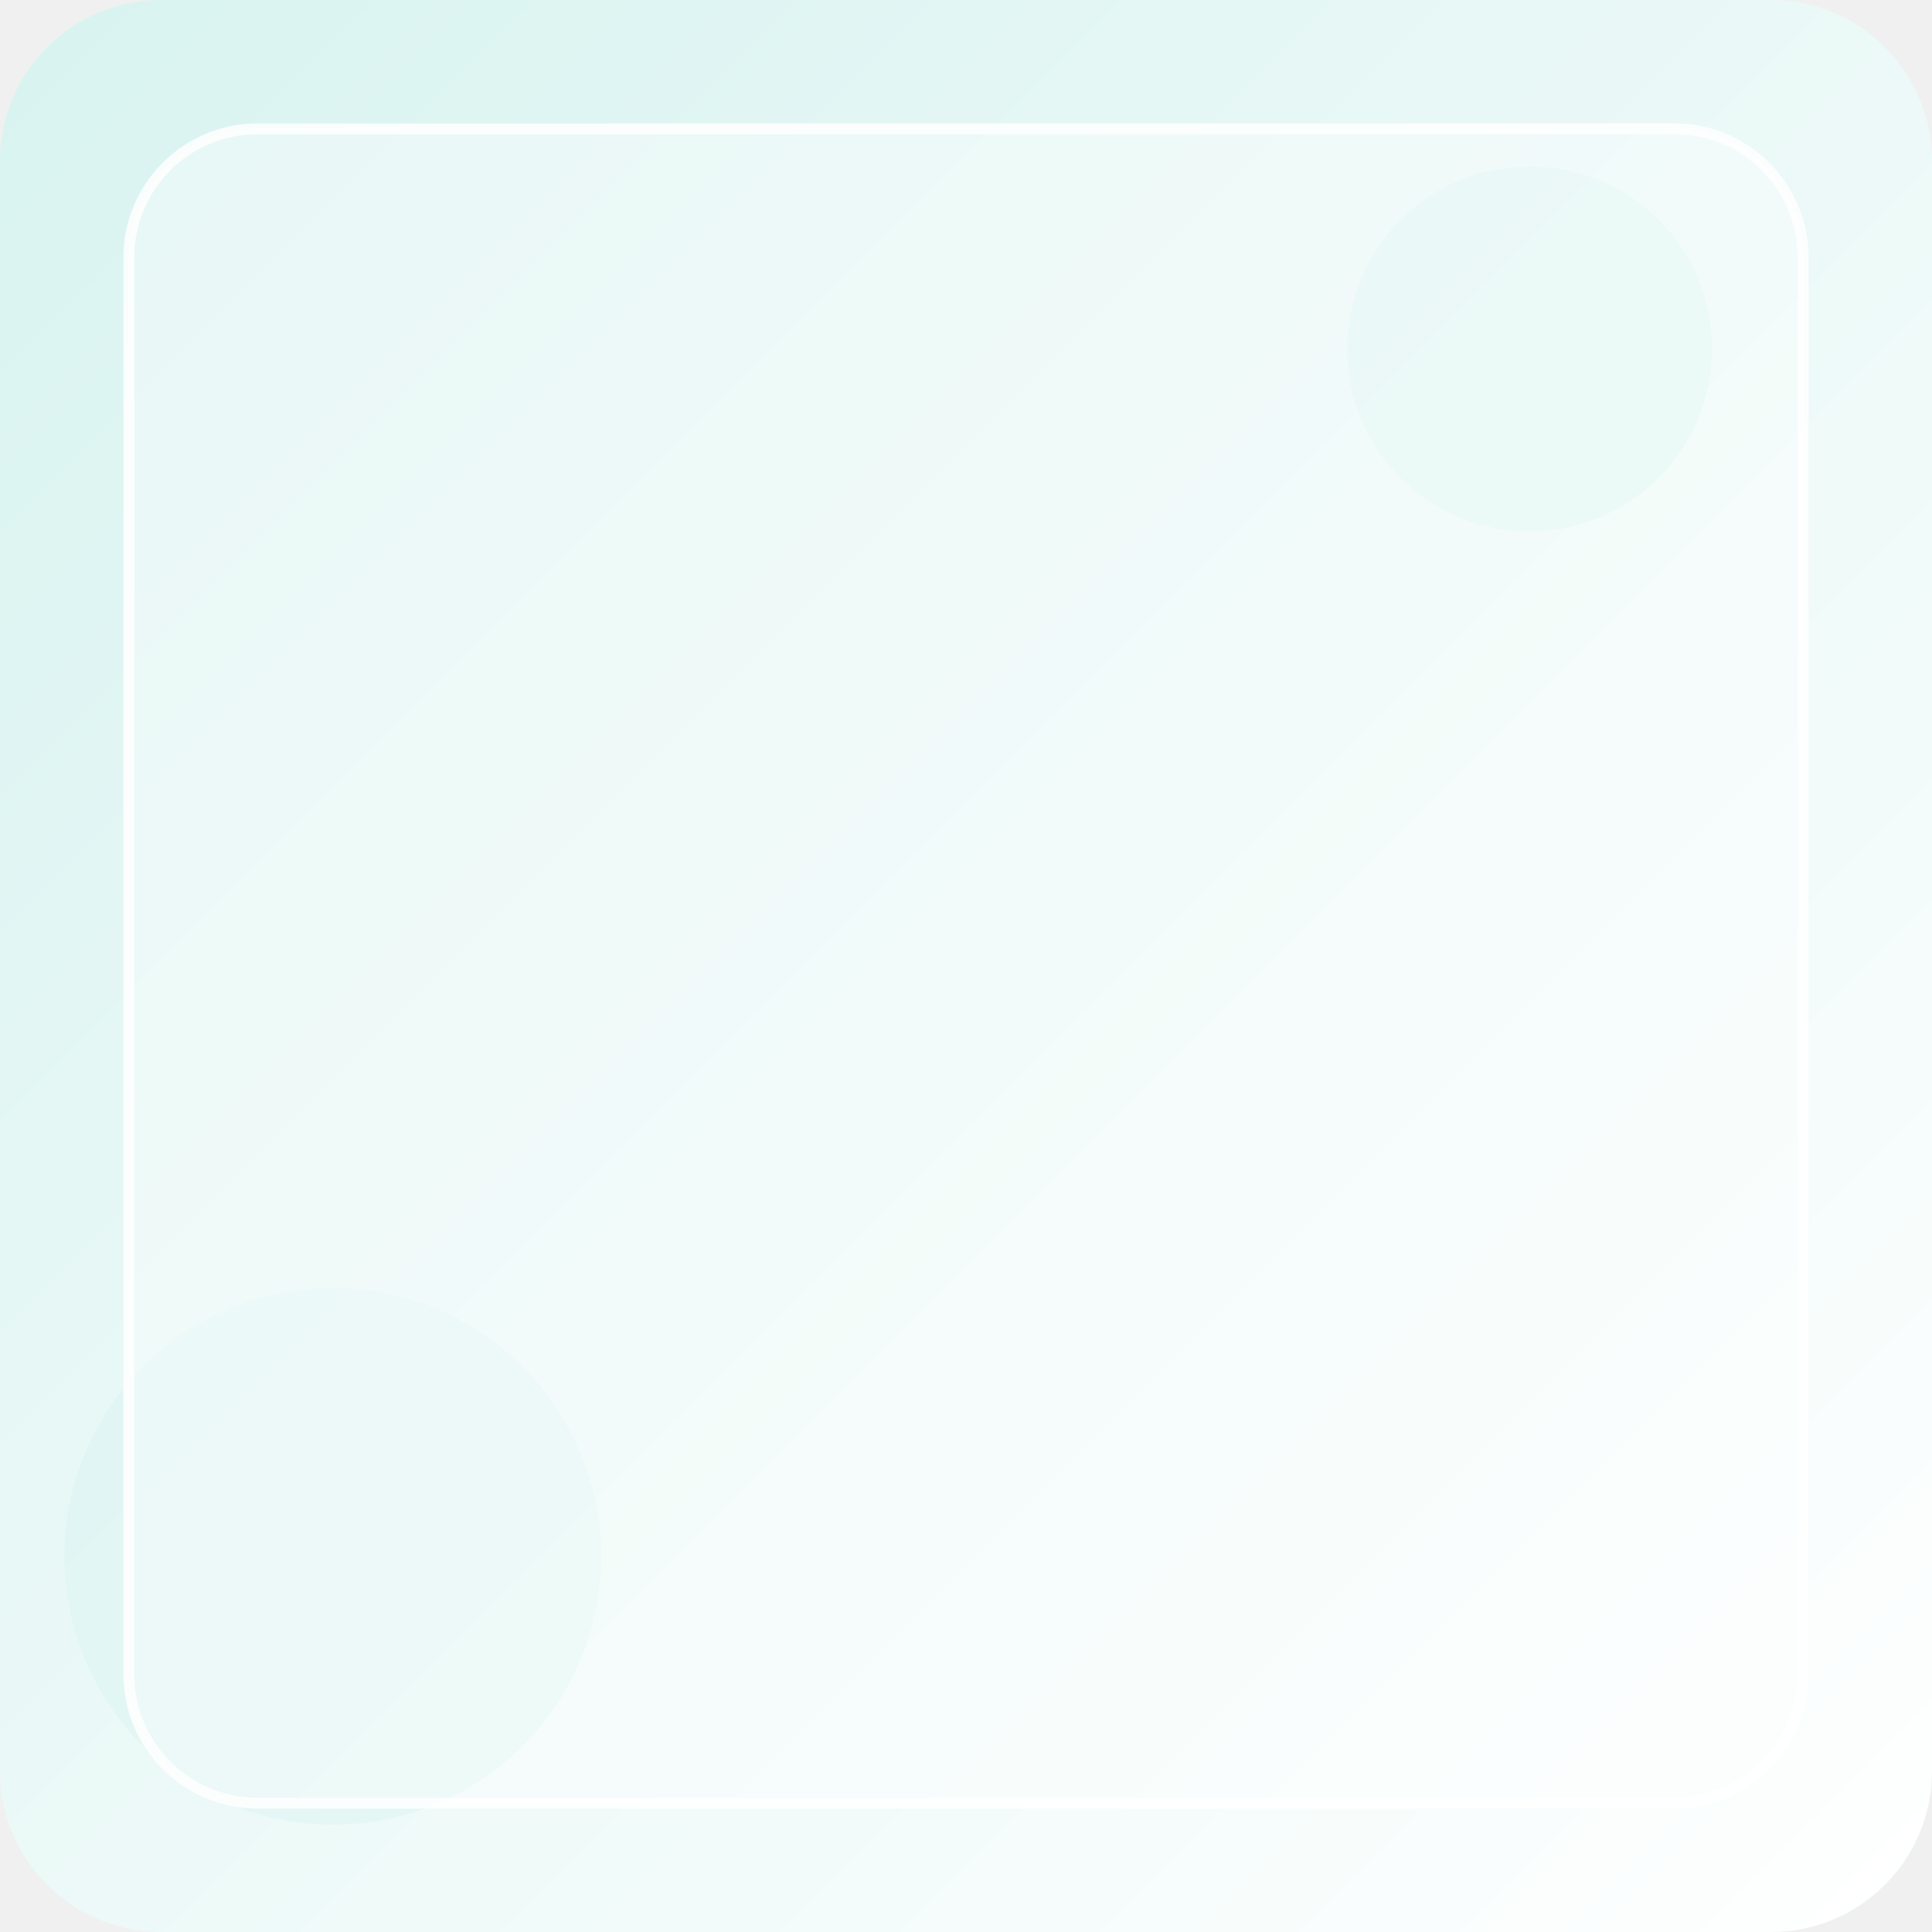
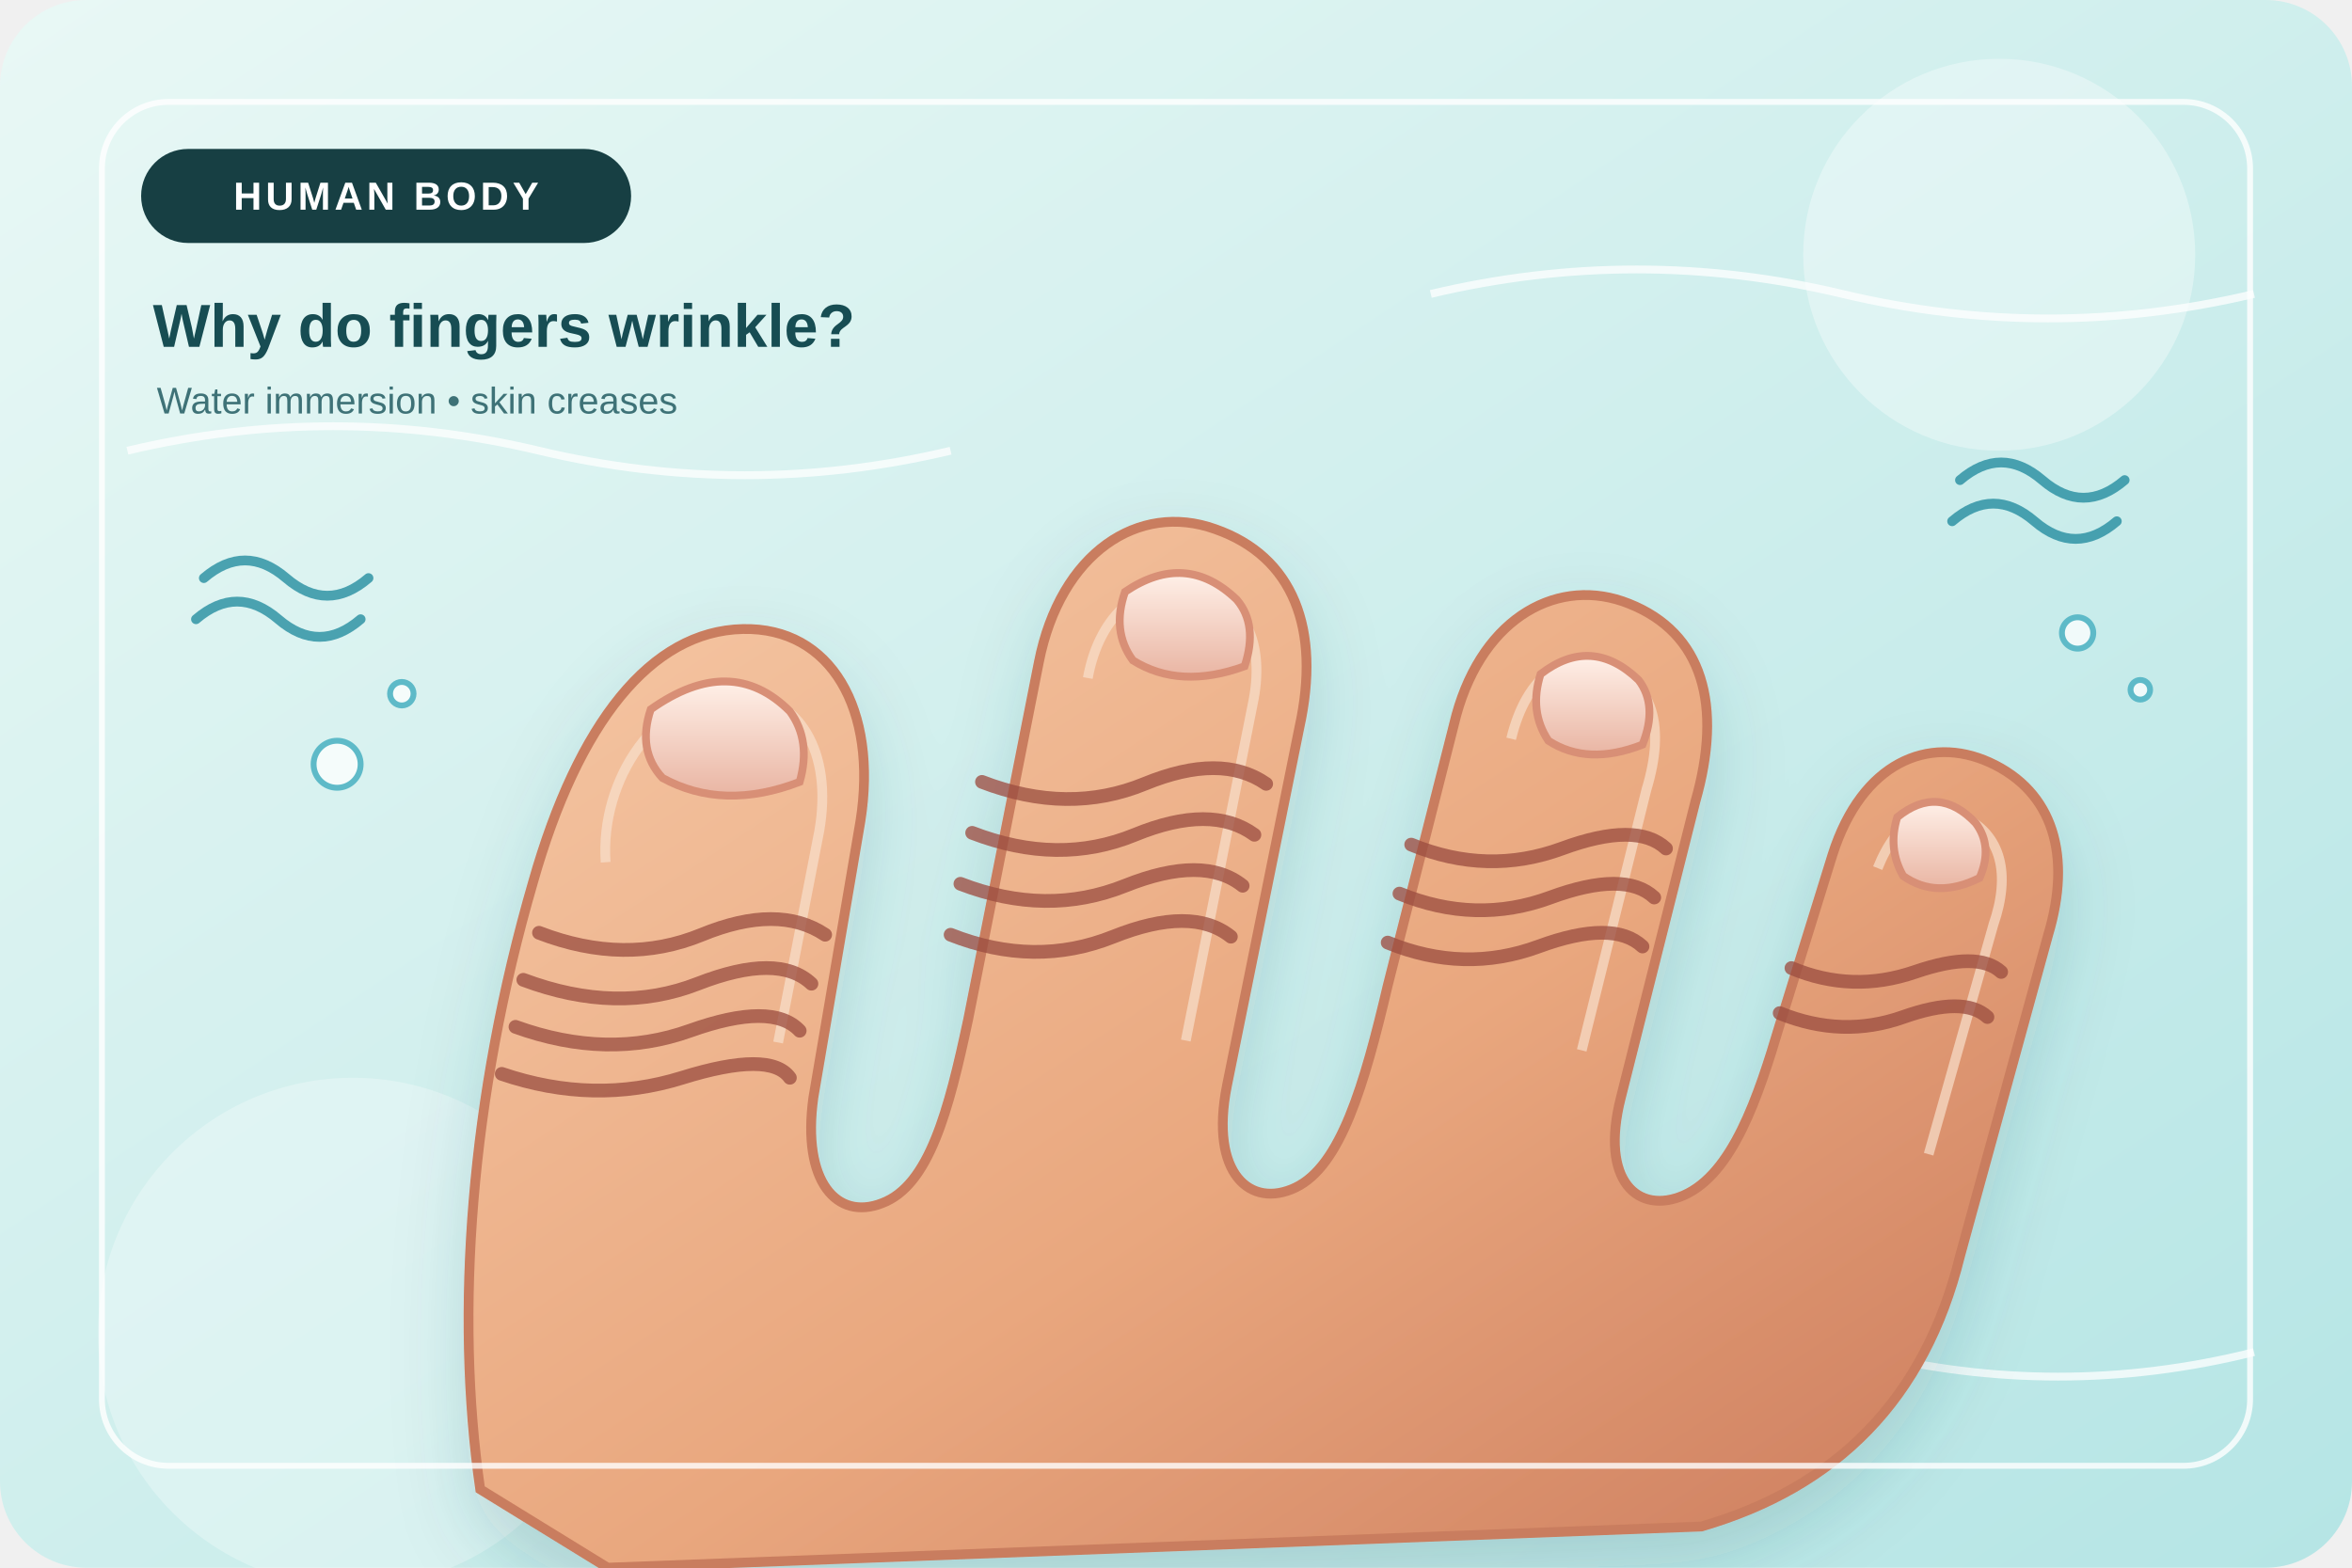
- <svg xmlns="http://www.w3.org/2000/svg" viewBox="0 0 360 360" role="img" aria-labelledby="title desc">
+ <svg xmlns="http://www.w3.org/2000/svg" viewBox="0 0 1200 800" role="img" aria-labelledby="title desc">
  <defs>
    <linearGradient id="bg" x1="0" y1="0" x2="1" y2="1">
-       <stop stop-color="#d8f3f0" />
-       <stop offset="1" stop-color="#ffffff" />
+       <stop stop-color="#e9f8f5" />
+       <stop offset="1" stop-color="#b5e5e5" />
    </linearGradient>
-     <linearGradient id="bubble">
-       <stop stop-color="#80d7fa" stop-opacity=".65" />
-       <stop offset=".35" stop-color="#ff7fc8" stop-opacity=".55" />
-       <stop offset=".65" stop-color="#f9db66" stop-opacity=".5" />
-       <stop offset="1" stop-color="#70d9b1" stop-opacity=".55" />
+     <linearGradient id="water" x1="0" y1="0" x2="0" y2="1">
+       <stop stop-color="#6cc9d5" stop-opacity=".16" />
+       <stop offset="1" stop-color="#167e9b" stop-opacity=".38" />
    </linearGradient>
-     <linearGradient id="glass">
-       <stop stop-color="#ffffff" stop-opacity=".8" />
-       <stop offset="1" stop-color="#9ec5e4" stop-opacity=".4" />
+     <linearGradient id="skin" x1="0" y1="0" x2="1" y2="1">
+       <stop stop-color="#f6c9a7" />
+       <stop offset=".55" stop-color="#e9a77e" />
+       <stop offset="1" stop-color="#ca795b" />
    </linearGradient>
-     <linearGradient id="apple">
-       <stop stop-color="#e7f3cf" />
-       <stop offset=".5" stop-color="#dcebc0" />
-       <stop offset="1" stop-color="#b76d3c" />
+     <linearGradient id="nail" x1="0" y1="0" x2="0" y2="1">
+       <stop stop-color="#fff0e8" />
+       <stop offset="1" stop-color="#e9b5a3" />
    </linearGradient>
+     <filter id="shadow" x="-20%" y="-20%" width="140%" height="150%">
+       <feDropShadow dx="0" dy="16" stdDeviation="18" flood-color="#235c65" flood-opacity=".18" />
+     </filter>
  </defs>
-   <rect width="360" height="360" rx="30" fill="url(#bg)" />
-   <circle cx="285" cy="65" r="34" fill="#d8f3f0" opacity=".6" />
-   <circle cx="62" cy="290" r="50" fill="#d8f3f0" opacity=".4" />
-   <rect x="24" y="24" width="312" height="312" rx="24" fill="#ffffff" fill-opacity=".35" stroke="#ffffff" stroke-opacity=".85" stroke-width="2" />Two fingertips submerged in water, visible skin creases</svg>
+   <rect width="1200" height="800" rx="44" fill="url(#bg)" />
+   <circle cx="1020" cy="130" r="100" fill="#fff" opacity=".34" />
+   <circle cx="180" cy="680" r="130" fill="#fff" opacity=".28" />
+   <g fill="none" stroke="#fff" stroke-width="4" opacity=".75">
+     <path d="M65 230 Q170 205 275 230 T485 230" />
+     <path d="M730 150 Q835 125 940 150 T1150 150" />
+     <path d="M750 690 Q850 665 950 690 T1150 690" />
+   </g>
+   <g filter="url(#shadow)">
+     <path d="M245 760 C232 670 240 560 272 450 C295 369 332 322 379 321 C424 320 448 362 439 419 L415 560 C409 603 427 623 450 614 C474 605 484 567 494 520 L530 338 C541 282 581 256 620 270 C660 284 674 321 663 371 L626 554 C617 599 638 617 661 606 C684 595 696 554 708 503 L743 365 C757 314 796 294 831 308 C869 323 879 360 865 409 L827 560 C816 603 836 620 859 610 C884 599 897 560 908 523 L935 436 C950 389 984 375 1015 389 C1048 404 1057 437 1045 477 L1000 641 C982 714 937 759 868 779 L310 800 Z" fill="url(#skin)" stroke="#c97d5e" stroke-width="5" />
+     <path d="M309 440 C306 398 335 354 375 354 C408 354 425 384 418 424 L397 532" fill="none" stroke="#f8dfcc" stroke-width="5" opacity=".7" />
+     <path d="M555 346 C561 313 583 295 609 300 C635 305 646 328 639 360 L605 531" fill="none" stroke="#f8dfcc" stroke-width="5" opacity=".7" />
+     <path d="M771 377 C779 344 799 331 821 340 C843 349 850 370 840 403 L807 536" fill="none" stroke="#f8dfcc" stroke-width="5" opacity=".7" />
+     <path d="M958 443 C968 418 984 409 1002 417 C1021 426 1026 446 1017 472 L984 589" fill="none" stroke="#f8dfcc" stroke-width="5" opacity=".7" />
+     <g fill="none" stroke="#9b4d40" stroke-linecap="round" stroke-width="7" opacity=".76">
+       <path d="M275 476 Q319 493 358 477 T421 477" />
+       <path d="M267 500 Q315 518 356 502 T414 502" />
+       <path d="M263 524 Q310 541 352 526 T408 526" />
+       <path d="M256 548 Q303 564 348 550 T403 550" />
+       <path d="M501 399 Q545 416 584 400 T646 400" />
+       <path d="M496 425 Q540 442 579 426 T640 426" />
+       <path d="M490 451 Q534 468 574 452 T634 452" />
+       <path d="M485 477 Q528 494 568 478 T628 478" />
+       <path d="M720 431 Q759 447 797 433 T850 433" />
+       <path d="M714 456 Q753 472 791 458 T844 458" />
+       <path d="M708 481 Q747 497 785 483 T838 483" />
+       <path d="M914 494 Q945 507 977 496 T1021 496" />
+       <path d="M908 517 Q940 530 971 519 T1014 519" />
+     </g>
+     <g fill="url(#nail)" stroke="#d88f76" stroke-width="4">
+       <path d="M332 362 Q373 333 403 363 Q414 378 408 399 Q369 414 338 397 Q325 383 332 362Z" />
+       <path d="M574 302 Q605 281 631 306 Q642 319 635 340 Q602 352 578 337 Q567 322 574 302Z" />
+       <path d="M786 344 Q812 324 836 347 Q846 360 838 380 Q810 391 790 378 Q780 363 786 344Z" />
+       <path d="M968 417 Q989 400 1008 420 Q1017 432 1010 448 Q988 459 971 447 Q963 433 968 417Z" />
+     </g>
+   </g>
+   <rect x="52" y="52" width="1096" height="696" rx="34" fill="none" stroke="#fff" stroke-opacity=".8" stroke-width="3" />
+   <g font-family="Arial, Helvetica, sans-serif">
+     <rect x="72" y="76" width="250" height="48" rx="24" fill="#173f43" />
+     <text x="197" y="107" fill="#fff" font-size="20" font-weight="700" text-anchor="middle" letter-spacing="2">HUMAN BODY</text>
+     <text x="78" y="177" fill="#174d53" font-size="31" font-weight="700">Why do fingers wrinkle?</text>
+     <text x="80" y="211" fill="#3e7277" font-size="19">Water immersion • skin creases</text>
+   </g>
+   <g fill="none" stroke="#258da0" stroke-width="5" stroke-linecap="round" opacity=".8">
+     <path d="M104 295 Q125 277 146 295 T188 295" />
+     <path d="M100 316 Q121 298 142 316 T184 316" />
+     <path d="M1000 245 Q1021 227 1042 245 T1084 245" />
+     <path d="M996 266 Q1017 248 1038 266 T1080 266" />
+   </g>
+   <g fill="#fff" fill-opacity=".75" stroke="#5ebac8" stroke-width="3">
+     <circle cx="172" cy="390" r="12" />
+     <circle cx="1060" cy="323" r="8" />
+     <circle cx="1092" cy="352" r="5" />
+     <circle cx="205" cy="354" r="6" />
+   </g>
+ </svg>
